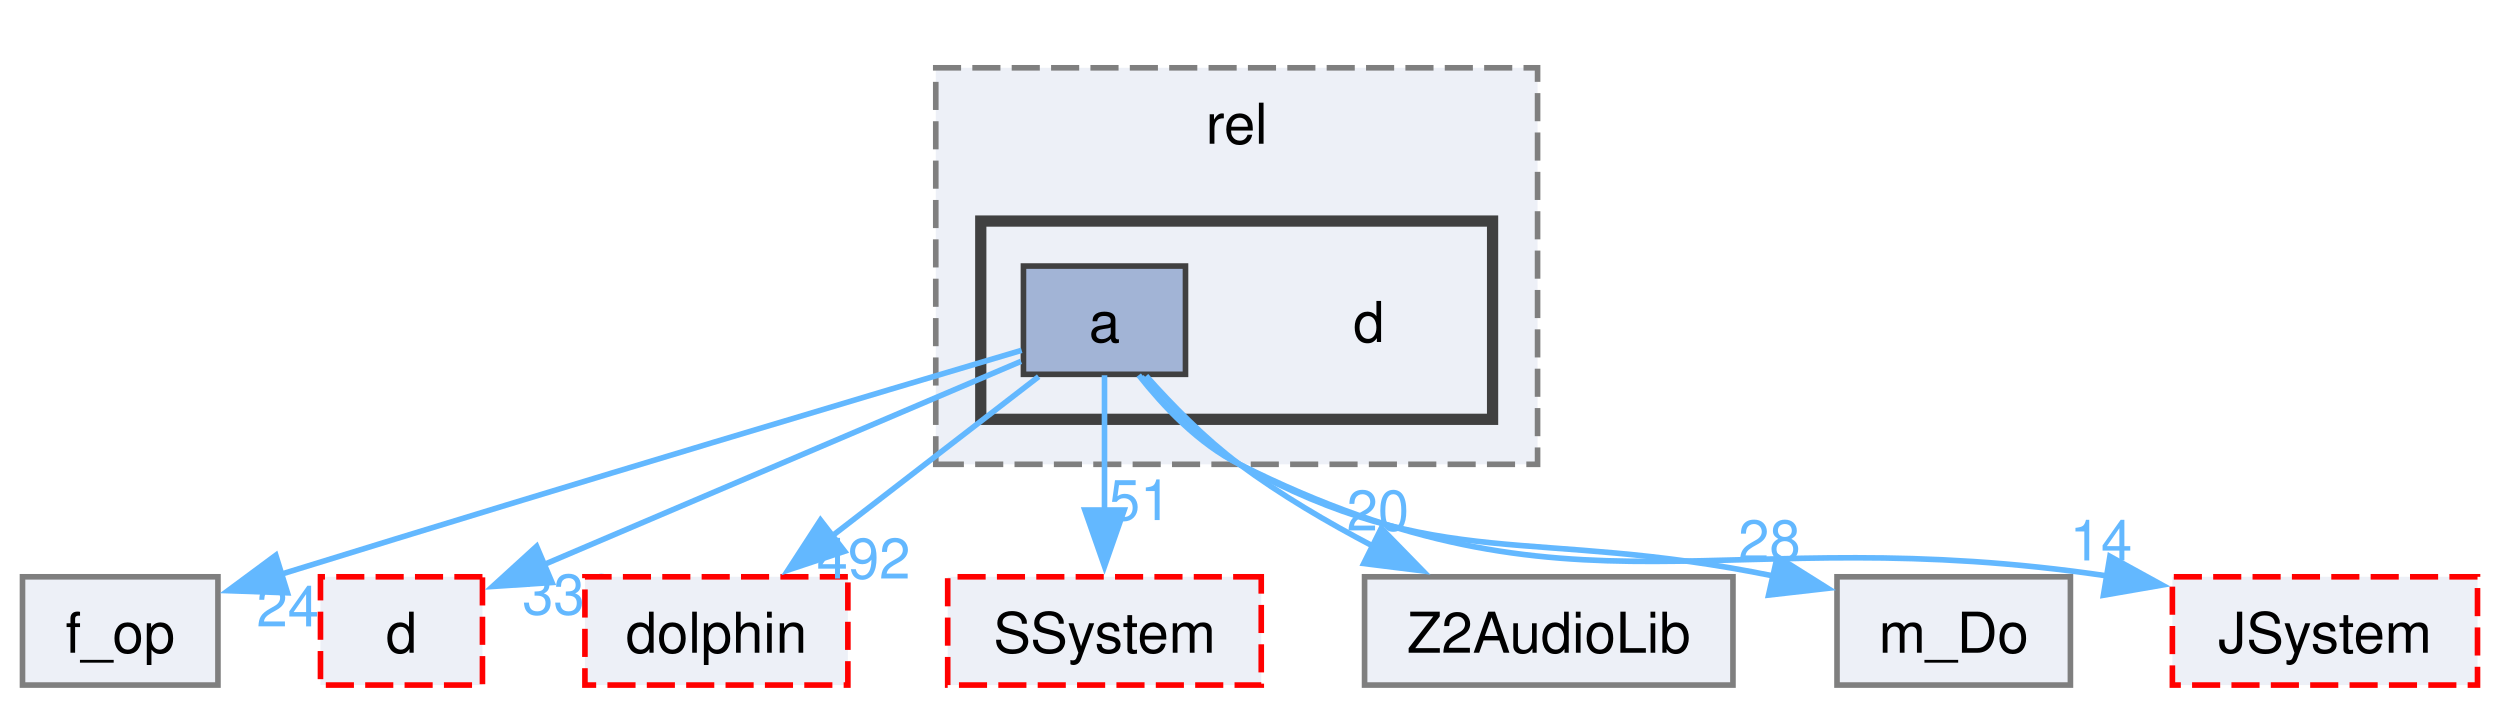
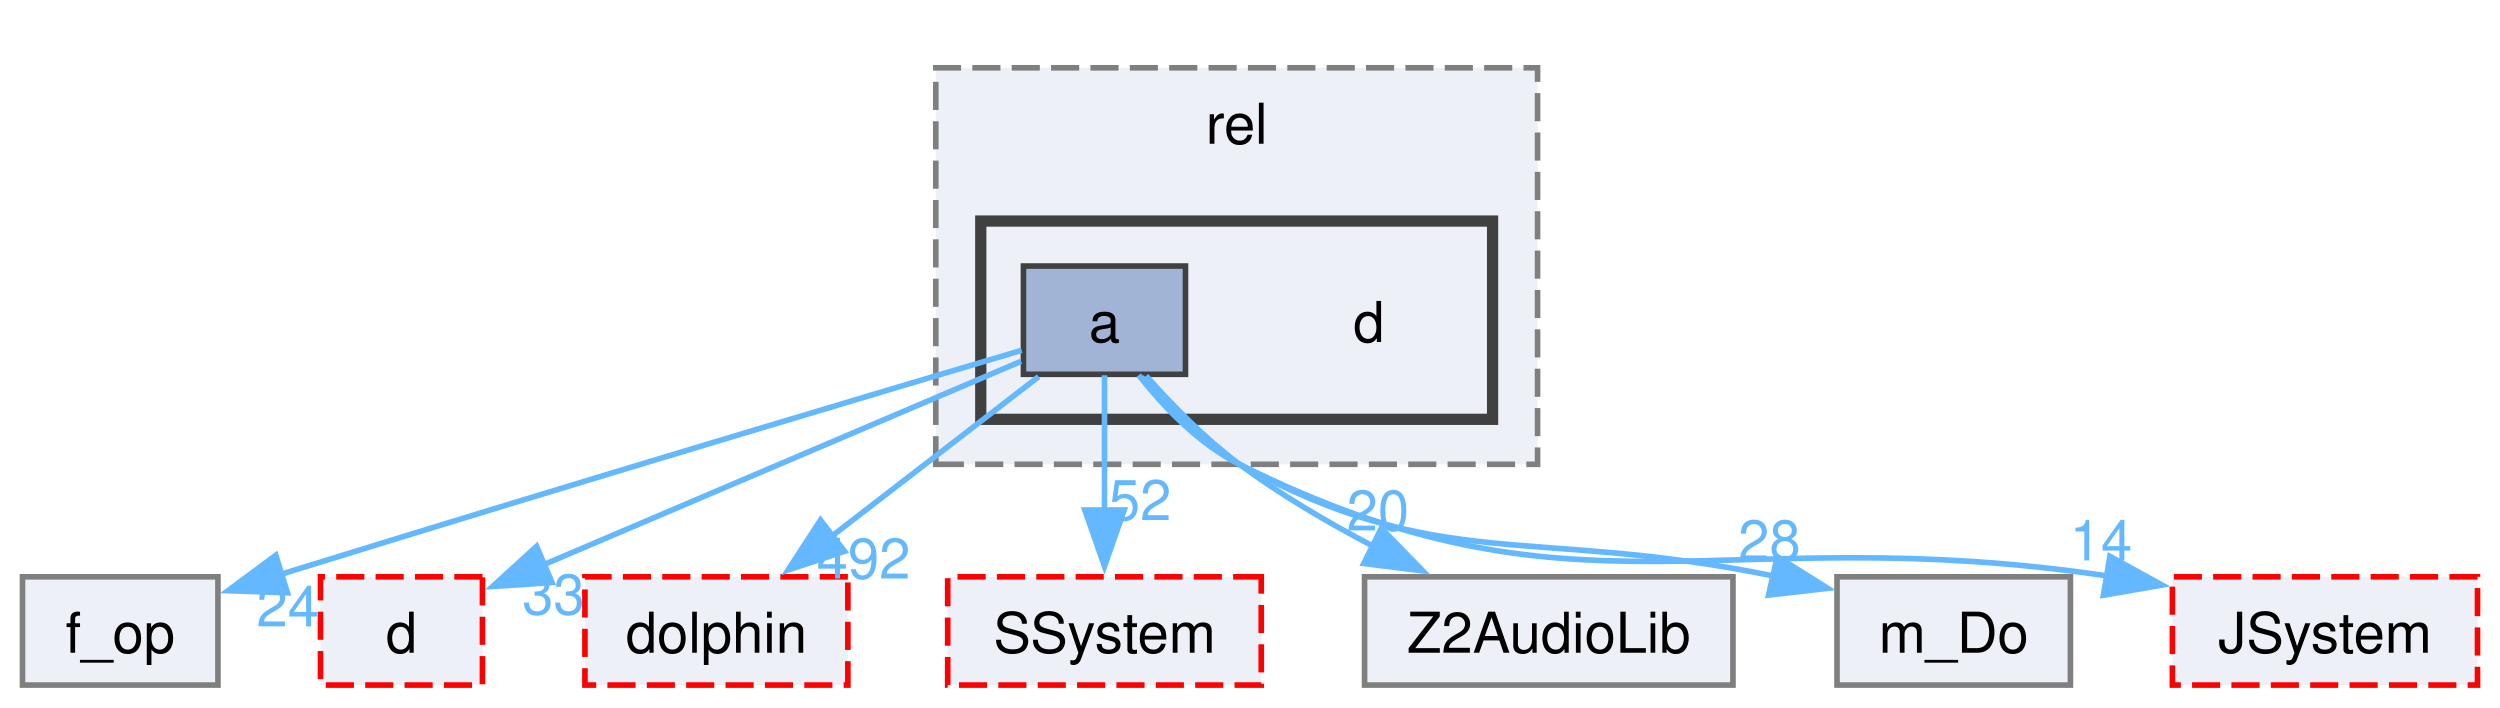
<svg xmlns="http://www.w3.org/2000/svg" xmlns:xlink="http://www.w3.org/1999/xlink" width="445pt" height="126pt" viewBox="0.00 0.00 444.50 125.75">
  <g id="graph0" class="graph" transform="scale(1 1) rotate(0) translate(4 121.75)">
    <g id="clust1" class="cluster">
      <g id="a_clust1">
        <a xlink:href="dir_d1e95842203b094e4f127fa85baf24b5.html" target="_top" xlink:title="rel">
          <polygon fill="#edf0f7" stroke="#7f7f7f" stroke-dasharray="5,2" points="162.38,-39.25 162.38,-109.75 269.38,-109.75 269.38,-39.25 162.38,-39.25" />
          <text text-anchor="middle" x="215.88" y="-96.25" font-family="Helvetica,sans-Serif" font-size="10.00">rel</text>
        </a>
      </g>
    </g>
    <g id="clust2" class="cluster">
      <g id="a_clust2">
        <a xlink:href="dir_244336746419795862f93731f1699860.html" target="_top">
          <polygon fill="#edf0f7" stroke="#404040" stroke-width="2" points="170.38,-47.25 170.38,-82.5 261.38,-82.5 261.38,-47.25 170.38,-47.25" />
        </a>
      </g>
    </g>
    <g id="node1" class="node">
      <text text-anchor="middle" x="239.38" y="-61" font-family="Helvetica,sans-Serif" font-size="10.00">d</text>
    </g>
    <g id="node2" class="node">
      <g id="a_node2">
        <a xlink:href="dir_b81c1d082692bb1b2b34ed3bfe8a0f4a.html" target="_top" xlink:title="a">
          <polygon fill="#a2b4d6" stroke="#404040" points="206.78,-74.5 177.97,-74.5 177.97,-55.25 206.78,-55.25 206.78,-74.5" />
          <text text-anchor="middle" x="192.38" y="-61" font-family="Helvetica,sans-Serif" font-size="10.00">a</text>
        </a>
      </g>
    </g>
    <g id="node3" class="node">
      <g id="a_node3">
        <a xlink:href="dir_fbb29e8cafd745cbb7106b56de6b5377.html" target="_top" xlink:title="f_op">
          <polygon fill="#edf0f7" stroke="#7f7f7f" points="34.75,-19.25 0,-19.25 0,0 34.75,0 34.75,-19.25" />
          <text text-anchor="middle" x="17.38" y="-5.75" font-family="Helvetica,sans-Serif" font-size="10.00">f_op</text>
        </a>
      </g>
    </g>
    <g id="edge1" class="edge">
      <g id="a_edge1">
        <a xlink:href="dir_000001_000808.html" target="_top">
          <path fill="none" stroke="#63b8ff" d="M177.65,-59.52C152.67,-52.12 100.19,-36.49 45.95,-19.7" />
          <polygon fill="#63b8ff" stroke="#63b8ff" points="47.11,-16.4 36.53,-16.78 45.04,-23.08 47.11,-16.4" />
        </a>
      </g>
      <g id="a_edge1-headlabel">
-         <a xlink:href="dir_000001_000808.html" target="_top" xlink:title="242">
-           <text text-anchor="middle" x="49.94" y="-10.43" font-family="Helvetica,sans-Serif" font-size="10.00" fill="#63b8ff">242</text>
+         <a xlink:href="dir_000001_000808.html" target="_top" xlink:title="243">
+           <text text-anchor="middle" x="49.94" y="-10.43" font-family="Helvetica,sans-Serif" font-size="10.00" fill="#63b8ff">243</text>
        </a>
      </g>
    </g>
    <g id="node4" class="node">
      <g id="a_node4">
        <a xlink:href="dir_cc3ad1aed4be3f446fdd7af78322f5bf.html" target="_top" xlink:title="d">
          <polygon fill="#edf0f7" stroke="red" stroke-dasharray="5,2" points="81.78,-19.25 52.98,-19.25 52.98,0 81.78,0 81.78,-19.25" />
          <text text-anchor="middle" x="67.38" y="-5.75" font-family="Helvetica,sans-Serif" font-size="10.00">d</text>
        </a>
      </g>
    </g>
    <g id="edge2" class="edge">
      <g id="a_edge2">
        <a xlink:href="dir_000001_000022.html" target="_top">
          <path fill="none" stroke="#63b8ff" d="M177.54,-57.56C156.59,-48.63 118.03,-32.2 92.54,-21.35" />
          <polygon fill="#63b8ff" stroke="#63b8ff" points="94.15,-18.23 83.58,-17.53 91.41,-24.67 94.15,-18.23" />
        </a>
      </g>
      <g id="a_edge2-headlabel">
        <a xlink:href="dir_000001_000022.html" target="_top" xlink:title="336">
          <text text-anchor="middle" x="97.18" y="-12.56" font-family="Helvetica,sans-Serif" font-size="10.00" fill="#63b8ff">336</text>
        </a>
      </g>
    </g>
    <g id="node5" class="node">
      <g id="a_node5">
        <a xlink:href="dir_b778c3f297ab88300258a2935792c8cc.html" target="_top" xlink:title="dolphin">
          <polygon fill="#edf0f7" stroke="red" stroke-dasharray="5,2" points="146.75,-19.25 100,-19.25 100,0 146.75,0 146.75,-19.25" />
          <text text-anchor="middle" x="123.38" y="-5.75" font-family="Helvetica,sans-Serif" font-size="10.00">dolphin</text>
        </a>
      </g>
    </g>
    <g id="edge3" class="edge">
      <g id="a_edge3">
        <a xlink:href="dir_000001_000783.html" target="_top">
          <path fill="none" stroke="#63b8ff" d="M180.67,-54.84C170.6,-47.07 155.83,-35.67 143.81,-26.4" />
          <polygon fill="#63b8ff" stroke="#63b8ff" points="146.16,-23.79 136.11,-20.45 141.88,-29.33 146.16,-23.79" />
        </a>
      </g>
      <g id="a_edge3-headlabel">
        <a xlink:href="dir_000001_000783.html" target="_top" xlink:title="492">
          <text text-anchor="middle" x="149.54" y="-18.94" font-family="Helvetica,sans-Serif" font-size="10.00" fill="#63b8ff">492</text>
        </a>
      </g>
    </g>
    <g id="node6" class="node">
      <g id="a_node6">
        <a xlink:href="dir_54283da8a0cf1311a88c964d76512876.html" target="_top" xlink:title="SSystem">
          <polygon fill="#edf0f7" stroke="red" stroke-dasharray="5,2" points="220.25,-19.25 164.5,-19.25 164.5,0 220.25,0 220.25,-19.25" />
          <text text-anchor="middle" x="192.38" y="-5.75" font-family="Helvetica,sans-Serif" font-size="10.00">SSystem</text>
        </a>
      </g>
    </g>
    <g id="edge4" class="edge">
      <g id="a_edge4">
        <a xlink:href="dir_000001_001719.html" target="_top">
          <path fill="none" stroke="#63b8ff" d="M192.38,-55.08C192.38,-48.57 192.38,-39.42 192.38,-31.12" />
          <polygon fill="#63b8ff" stroke="#63b8ff" points="195.88,-31.12 192.38,-21.12 188.88,-31.12 195.88,-31.12" />
        </a>
      </g>
      <g id="a_edge4-headlabel">
-         <a xlink:href="dir_000001_001719.html" target="_top" xlink:title="51">
-           <text text-anchor="middle" x="198.71" y="-29.33" font-family="Helvetica,sans-Serif" font-size="10.00" fill="#63b8ff">51</text>
+         <a xlink:href="dir_000001_001719.html" target="_top" xlink:title="52">
+           <text text-anchor="middle" x="198.71" y="-29.33" font-family="Helvetica,sans-Serif" font-size="10.00" fill="#63b8ff">52</text>
        </a>
      </g>
    </g>
    <g id="node7" class="node">
      <g id="a_node7">
        <a xlink:href="dir_81939fb769658ab66ba54ec390580a1a.html" target="_top" xlink:title="Z2AudioLib">
          <polygon fill="#edf0f7" stroke="#7f7f7f" points="304.12,-19.25 238.62,-19.25 238.62,0 304.12,0 304.12,-19.25" />
          <text text-anchor="middle" x="271.38" y="-5.75" font-family="Helvetica,sans-Serif" font-size="10.00">Z2AudioLib</text>
        </a>
      </g>
    </g>
    <g id="edge5" class="edge">
      <g id="a_edge5">
        <a xlink:href="dir_000001_001727.html" target="_top">
          <path fill="none" stroke="#63b8ff" d="M199.78,-54.98C204.24,-49.96 210.24,-43.81 216.38,-39.25 223.64,-33.85 232.08,-28.91 240.12,-24.7" />
          <polygon fill="#63b8ff" stroke="#63b8ff" points="241.59,-27.88 248.99,-20.3 238.47,-21.61 241.59,-27.88" />
        </a>
      </g>
      <g id="a_edge5-headlabel">
        <a xlink:href="dir_000001_001727.html" target="_top" xlink:title="20">
          <text text-anchor="middle" x="240.98" y="-27.48" font-family="Helvetica,sans-Serif" font-size="10.00" fill="#63b8ff">20</text>
        </a>
      </g>
    </g>
    <g id="node8" class="node">
      <g id="a_node8">
        <a xlink:href="dir_6bdfff2c28f90f381b6da5bee088878b.html" target="_top" xlink:title="m_Do">
          <polygon fill="#edf0f7" stroke="#7f7f7f" points="364.12,-19.25 322.62,-19.25 322.62,0 364.12,0 364.12,-19.25" />
          <text text-anchor="middle" x="343.38" y="-5.75" font-family="Helvetica,sans-Serif" font-size="10.00">m_Do</text>
        </a>
      </g>
    </g>
    <g id="edge6" class="edge">
      <g id="a_edge6">
        <a xlink:href="dir_000001_001265.html" target="_top">
          <path fill="none" stroke="#63b8ff" d="M198.95,-54.8C203.3,-49.46 209.46,-43.03 216.38,-39.25 252.12,-19.68 268.19,-28.23 311.49,-19.36" />
          <polygon fill="#63b8ff" stroke="#63b8ff" points="312,-22.83 320.97,-17.2 310.45,-16 312,-22.83" />
        </a>
      </g>
      <g id="a_edge6-headlabel">
        <a xlink:href="dir_000001_001265.html" target="_top" xlink:title="28">
          <text text-anchor="middle" x="310.6" y="-22.18" font-family="Helvetica,sans-Serif" font-size="10.00" fill="#63b8ff">28</text>
        </a>
      </g>
    </g>
    <g id="node9" class="node">
      <g id="a_node9">
        <a xlink:href="dir_4f0979a7f5e3194619cde56505e372d8.html" target="_top" xlink:title="JSystem">
          <polygon fill="#edf0f7" stroke="red" stroke-dasharray="5,2" points="436.5,-19.25 382.25,-19.25 382.25,0 436.5,0 436.5,-19.25" />
          <text text-anchor="middle" x="409.38" y="-5.75" font-family="Helvetica,sans-Serif" font-size="10.00">JSystem</text>
        </a>
      </g>
    </g>
    <g id="edge7" class="edge">
      <g id="a_edge7">
        <a xlink:href="dir_000001_000872.html" target="_top">
          <path fill="none" stroke="#63b8ff" d="M198.46,-55.1C202.79,-49.6 209.11,-42.87 216.38,-39.25 276.25,-9.4 301.66,-29.69 370.9,-19.37" />
          <polygon fill="#63b8ff" stroke="#63b8ff" points="371.14,-22.88 380.43,-17.78 369.99,-15.97 371.14,-22.88" />
        </a>
      </g>
      <g id="a_edge7-headlabel">
        <a xlink:href="dir_000001_000872.html" target="_top" xlink:title="14">
          <text text-anchor="middle" x="369.56" y="-22.15" font-family="Helvetica,sans-Serif" font-size="10.00" fill="#63b8ff">14</text>
        </a>
      </g>
    </g>
  </g>
</svg>
